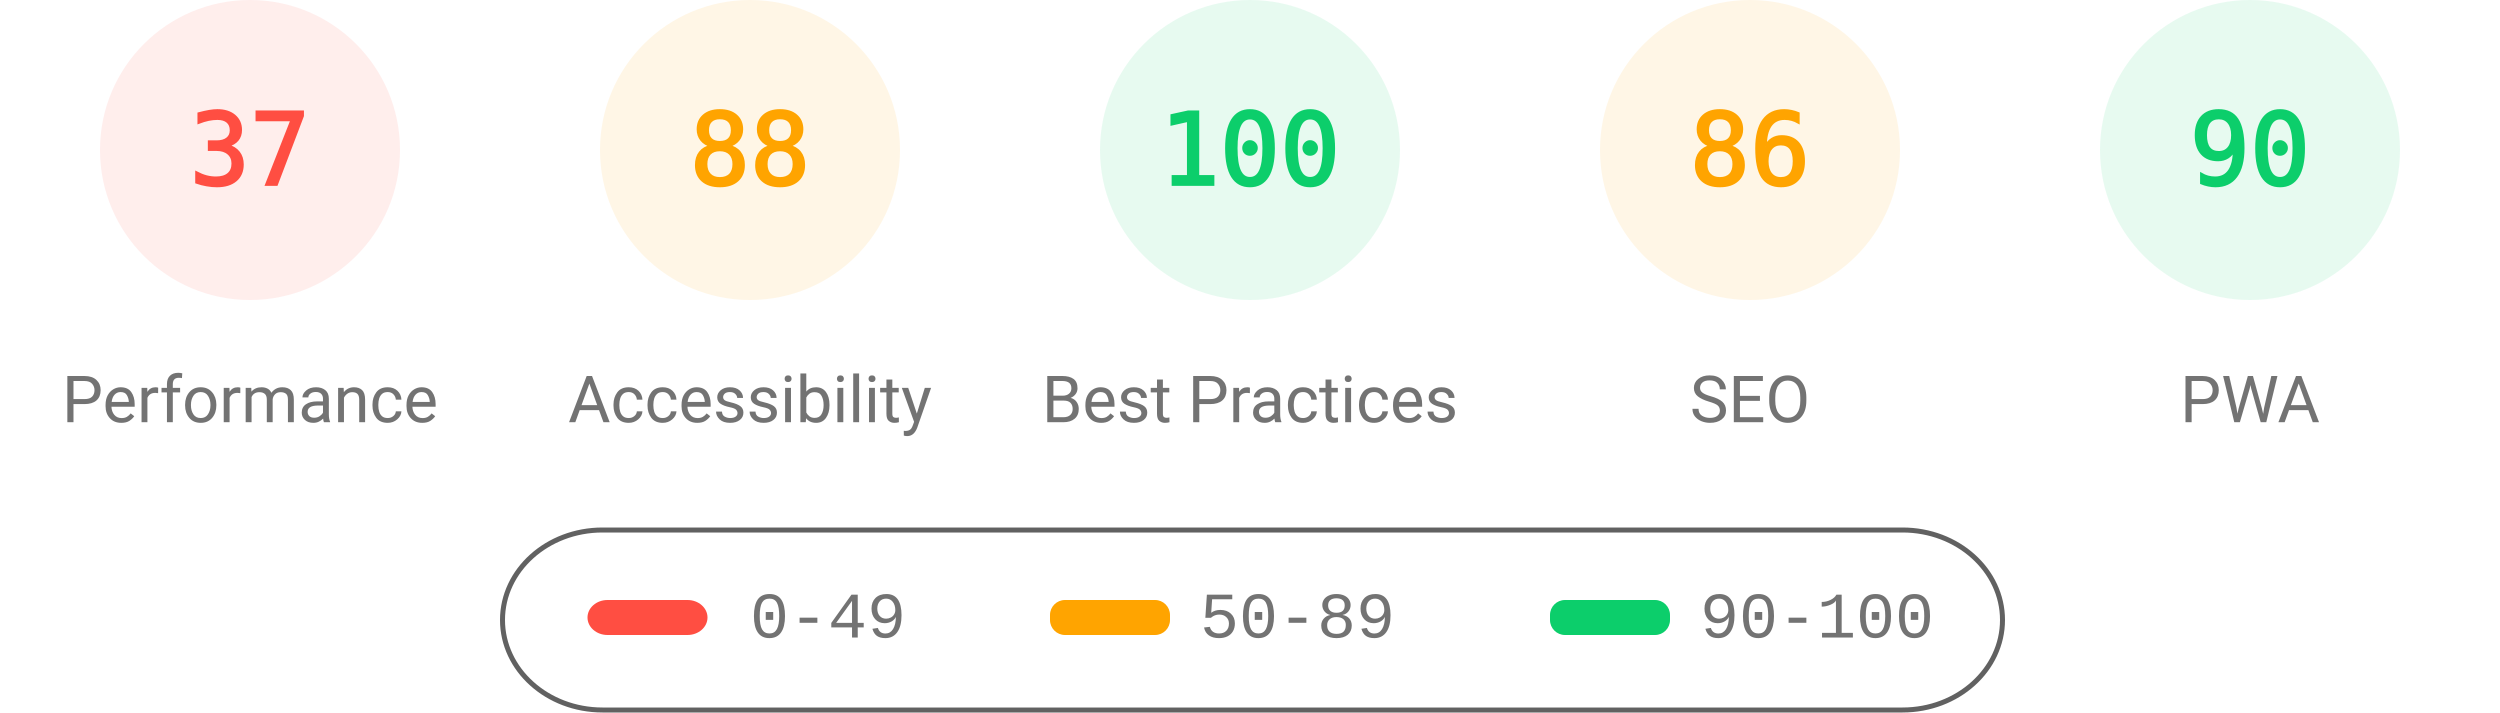
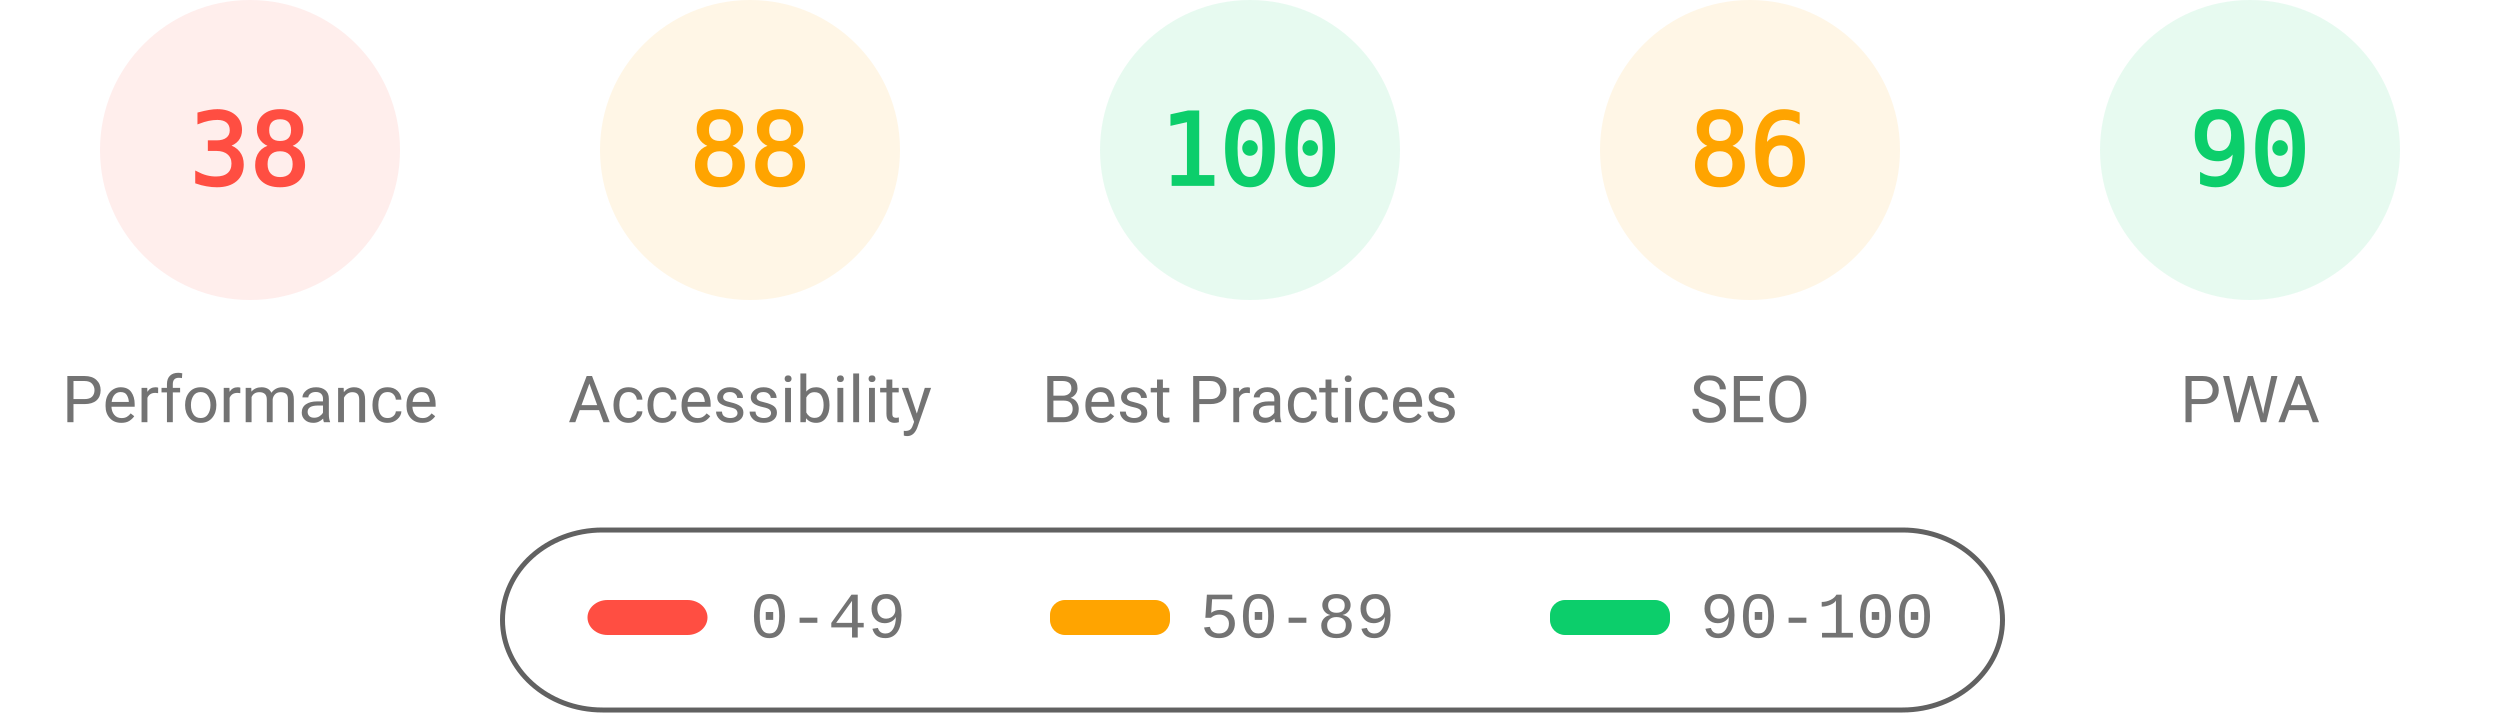
<svg xmlns="http://www.w3.org/2000/svg" fill="none" width="1000" height="285">
  <style>.gauge-base{opacity:.1}.gauge-arc{fill:none;animation-delay:250ms;stroke-linecap:round;transform:rotate(-90deg);transform-origin:100px 60px;animation:load-gauge 1s ease forwards}.guage-text{font-size:40px;font-family:monospace;text-align:center}.guage-red{color:#ff4e42;fill:#ff4e42;stroke:#ff4e42}.guage-orange{color:#ffa400;fill:#ffa400;stroke:#ffa400}.guage-green{color:#0cce6b;fill:#0cce6b;stroke:#0cce6b}.guage-undefined{color:#5c5c5c;fill:#5c5c5c;stroke:#5c5c5c}.guage-title{color:#737373;fill:#737373;stroke:none;font-size:26px;line-height:26px;font-family:Roboto,Halvetica,Arial,sans-serif}@keyframes load-gauge{from{stroke-dasharray:0 352.858}}</style>
  <svg class="guage-div guage-perf guage-red" viewBox="0 0 200 200" width="200" height="200">
    <circle class="gauge-base" r="56" cx="100" cy="60" stroke-width="8" />
-     <circle class="gauge-arc guage-arc-1" r="56" cx="100" cy="60" stroke-width="8" style="stroke-dasharray:130.187,351.858" />
-     <text class="guage-text" x="100" y="60" alignment-baseline="central" dominant-baseline="central" text-anchor="middle">37</text>
+     <circle class="gauge-arc guage-arc-1" r="56" cx="100" cy="60" stroke-width="8" style="stroke-dasharray:133.706,351.858" />
+     <text class="guage-text" x="100" y="60" alignment-baseline="central" dominant-baseline="central" text-anchor="middle">38</text>
    <text class="guage-title" x="100" y="160" alignment-baseline="central" dominant-baseline="central" text-anchor="middle">Performance</text>
  </svg>
  <svg class="guage-div guage-acc guage-orange" viewBox="0 0 200 200" width="200" height="200" x="200">
    <circle class="gauge-base" r="56" cx="100" cy="60" stroke-width="8" />
    <circle class="gauge-arc guage-arc-2" r="56" cx="100" cy="60" stroke-width="8" style="stroke-dasharray:309.635,351.858" />
    <text class="guage-text" x="100" y="60" alignment-baseline="central" dominant-baseline="central" text-anchor="middle">88</text>
    <text class="guage-title" x="100" y="160" alignment-baseline="central" dominant-baseline="central" text-anchor="middle">Accessibility</text>
  </svg>
  <svg class="guage-div guage-best guage-green" viewBox="0 0 200 200" width="200" height="200" x="400">
    <circle class="gauge-base" r="56" cx="100" cy="60" stroke-width="8" />
    <circle class="gauge-arc guage-arc-3" r="56" cx="100" cy="60" stroke-width="8" style="stroke-dasharray:351.858,351.858" />
    <text class="guage-text" x="100" y="60" alignment-baseline="central" dominant-baseline="central" text-anchor="middle">100</text>
    <text class="guage-title" x="100" y="160" alignment-baseline="central" dominant-baseline="central" text-anchor="middle">Best Practices</text>
  </svg>
  <svg class="guage-div guage-seo guage-orange" viewBox="0 0 200 200" width="200" height="200" x="600">
    <circle class="gauge-base" r="56" cx="100" cy="60" stroke-width="8" />
    <circle class="gauge-arc guage-arc-4" r="56" cx="100" cy="60" stroke-width="8" style="stroke-dasharray:302.598,351.858" />
    <text class="guage-text" x="100" y="60" alignment-baseline="central" dominant-baseline="central" text-anchor="middle">86</text>
    <text class="guage-title" x="100" y="160" alignment-baseline="central" dominant-baseline="central" text-anchor="middle">SEO</text>
  </svg>
  <svg class="guage-div guage-pwa guage-green" viewBox="0 0 200 200" width="200" height="200" x="800">
    <circle class="gauge-base" r="56" cx="100" cy="60" stroke-width="8" />
    <circle class="gauge-arc guage-arc-4" r="56" cx="100" cy="60" stroke-width="8" style="stroke-dasharray:316.672,351.858" />
    <text class="guage-text" x="100" y="60" alignment-baseline="central" dominant-baseline="central" text-anchor="middle">90</text>
    <text class="guage-title" x="100" y="160" alignment-baseline="central" dominant-baseline="central" text-anchor="middle">PWA</text>
  </svg>
  <svg width="604" height="76" x="200" y="210">
    <path fill="none" id="canvas_background" d="M-1-1h604v80H-1z" />
    <rect fill-opacity="0" stroke="#616161" stroke-width="2" rx="40" id="svg_2" height="72" width="600" y="2" x="1" fill="#000" />
    <rect stroke="#000" rx="8" id="svg_3" height="14" width="48" y="30" x="35" stroke-opacity="null" stroke-width="0" fill="#ff4e42" />
    <rect stroke="#000" rx="6" id="svg_4" height="14" width="48" y="30" x="220" stroke-opacity="null" stroke-width="0" fill="#ffa400" />
    <rect stroke="#000" rx="6" id="svg_5" height="14" width="48" y="30" x="420" stroke-opacity="null" stroke-width="0" fill="#0cce6b" />
    <text xml:space="preserve" text-anchor="start" font-family="'Courier New', Courier, monospace" font-size="26" id="svg_6" y="45" x="100" stroke-opacity="null" stroke-width="0" stroke="#000" fill="#737373">0-49</text>
    <text xml:space="preserve" text-anchor="start" font-family="'Courier New', Courier, monospace" font-size="26" id="svg_7" y="45" x="280" stroke-opacity="null" stroke-width="0" stroke="#000" fill="#737373">50-89</text>
    <text xml:space="preserve" text-anchor="start" font-family="'Courier New', Courier, monospace" font-size="26" id="svg_8" y="45" x="480" stroke-opacity="null" stroke-width="0" stroke="#000" fill="#737373">90-100</text>
  </svg>
</svg>
